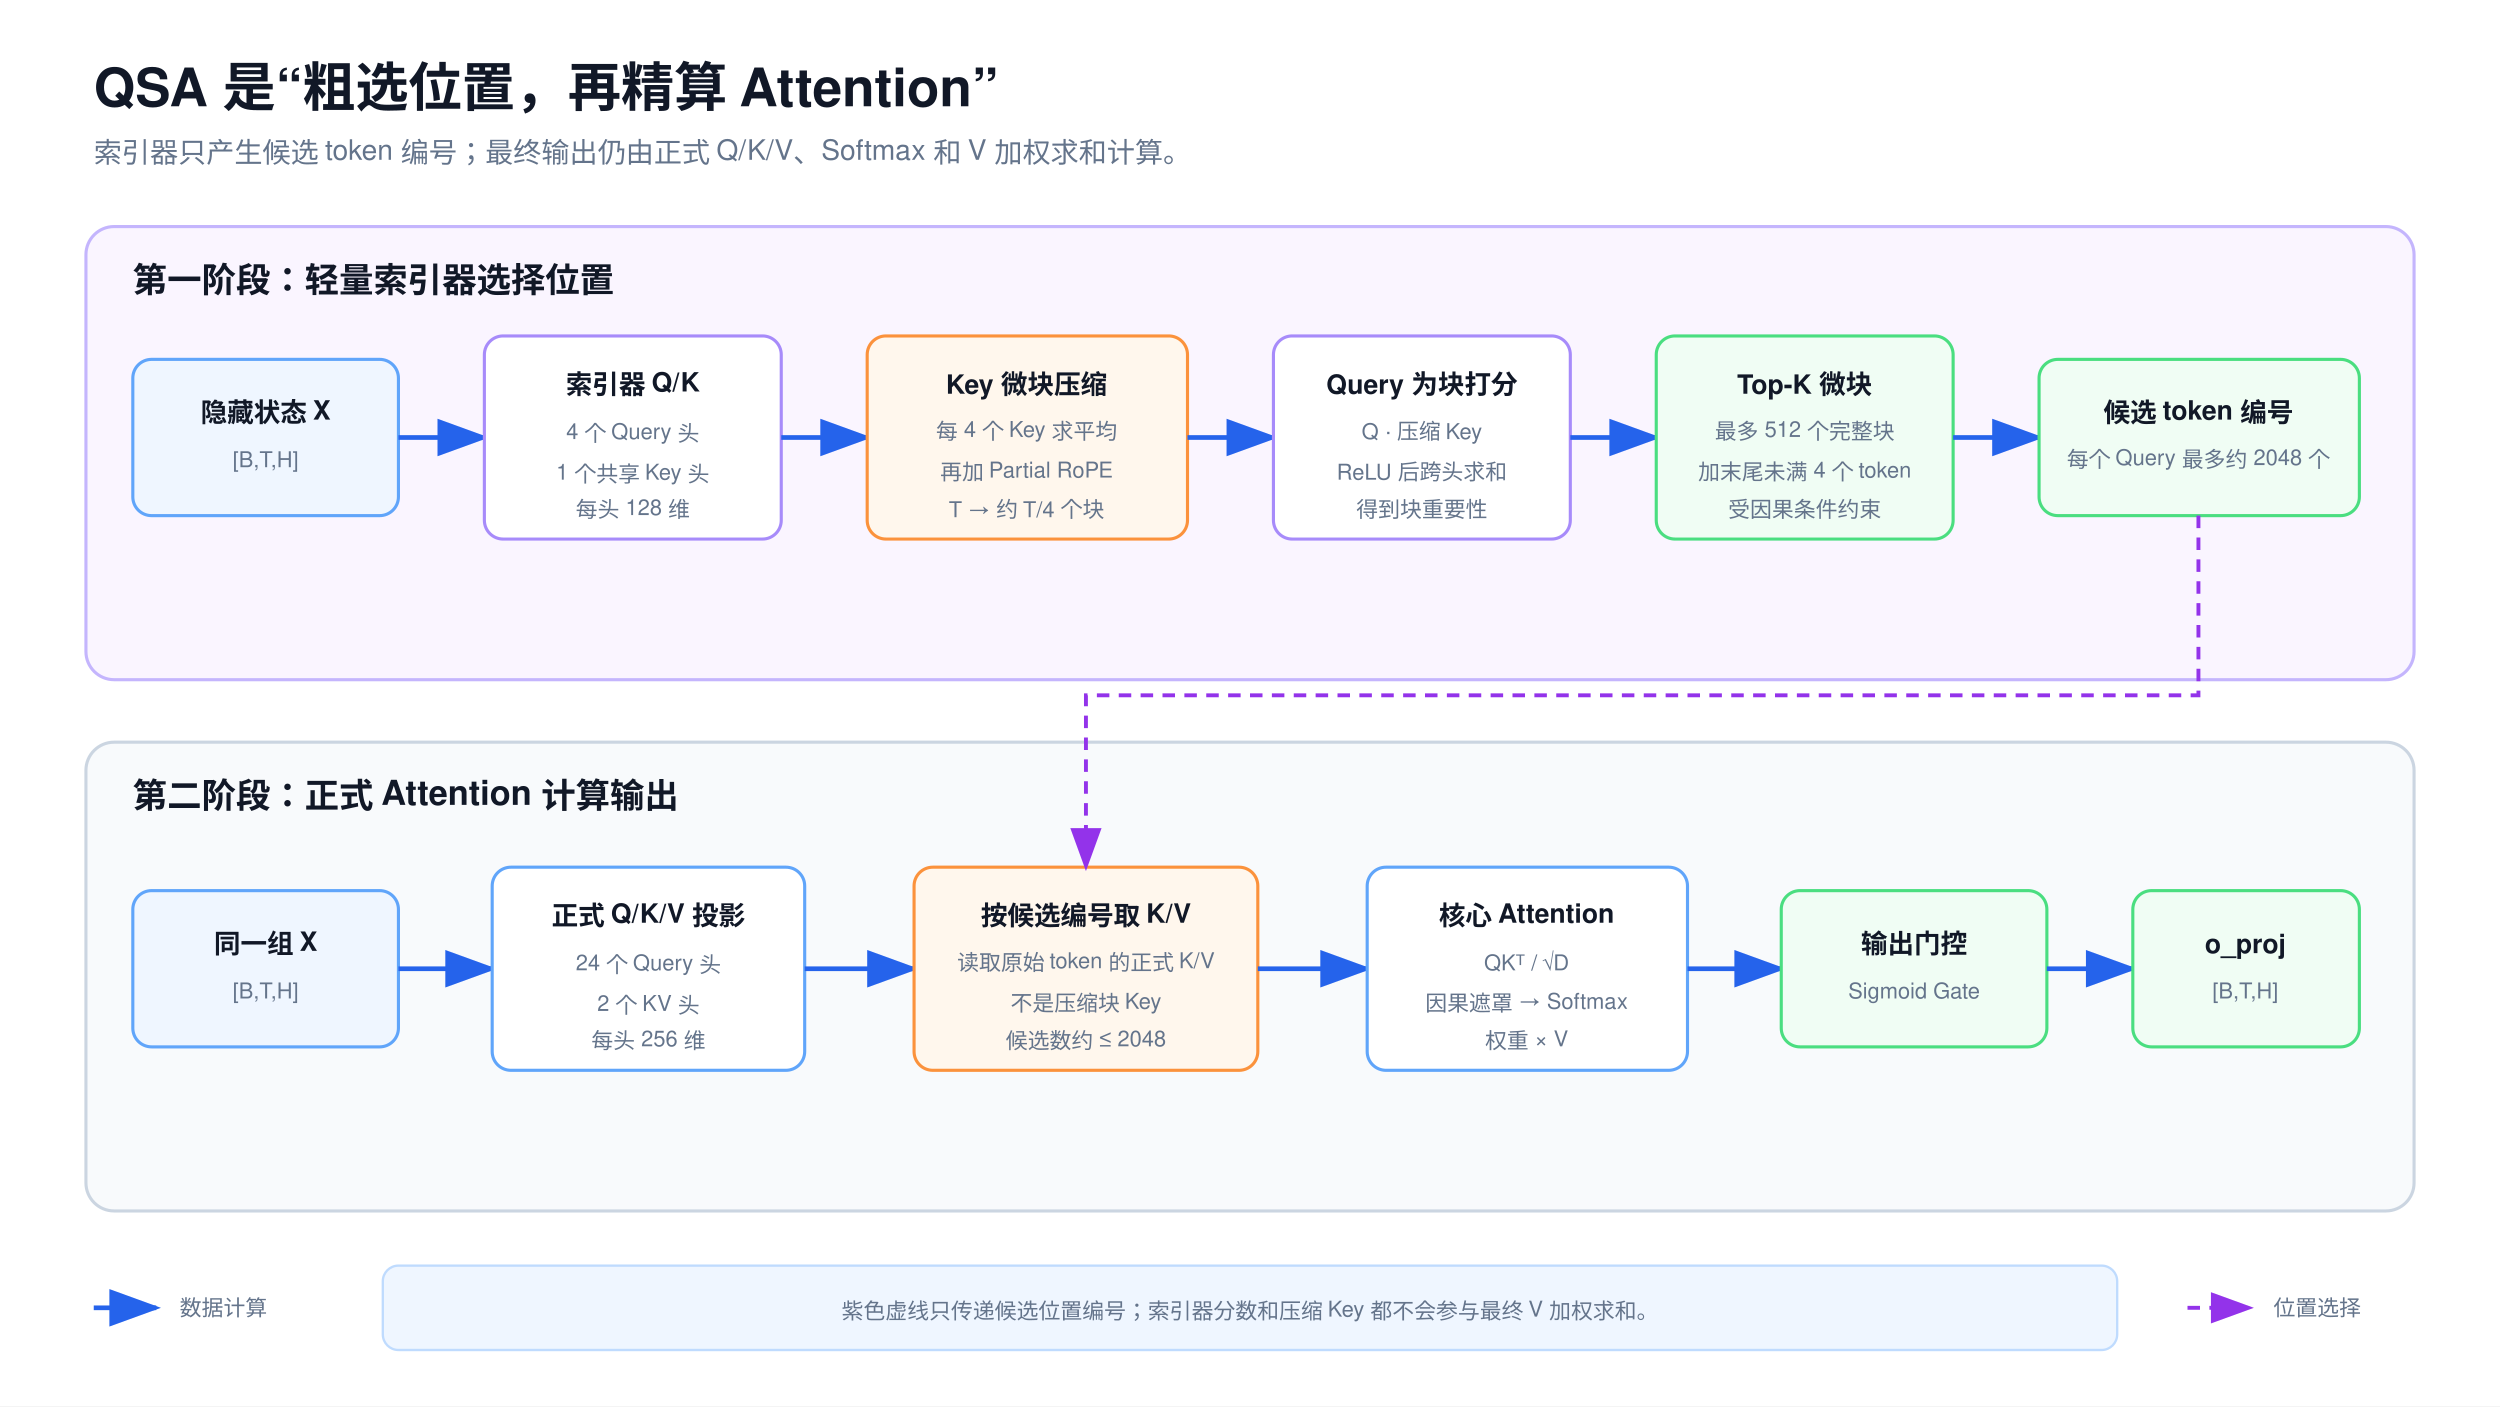
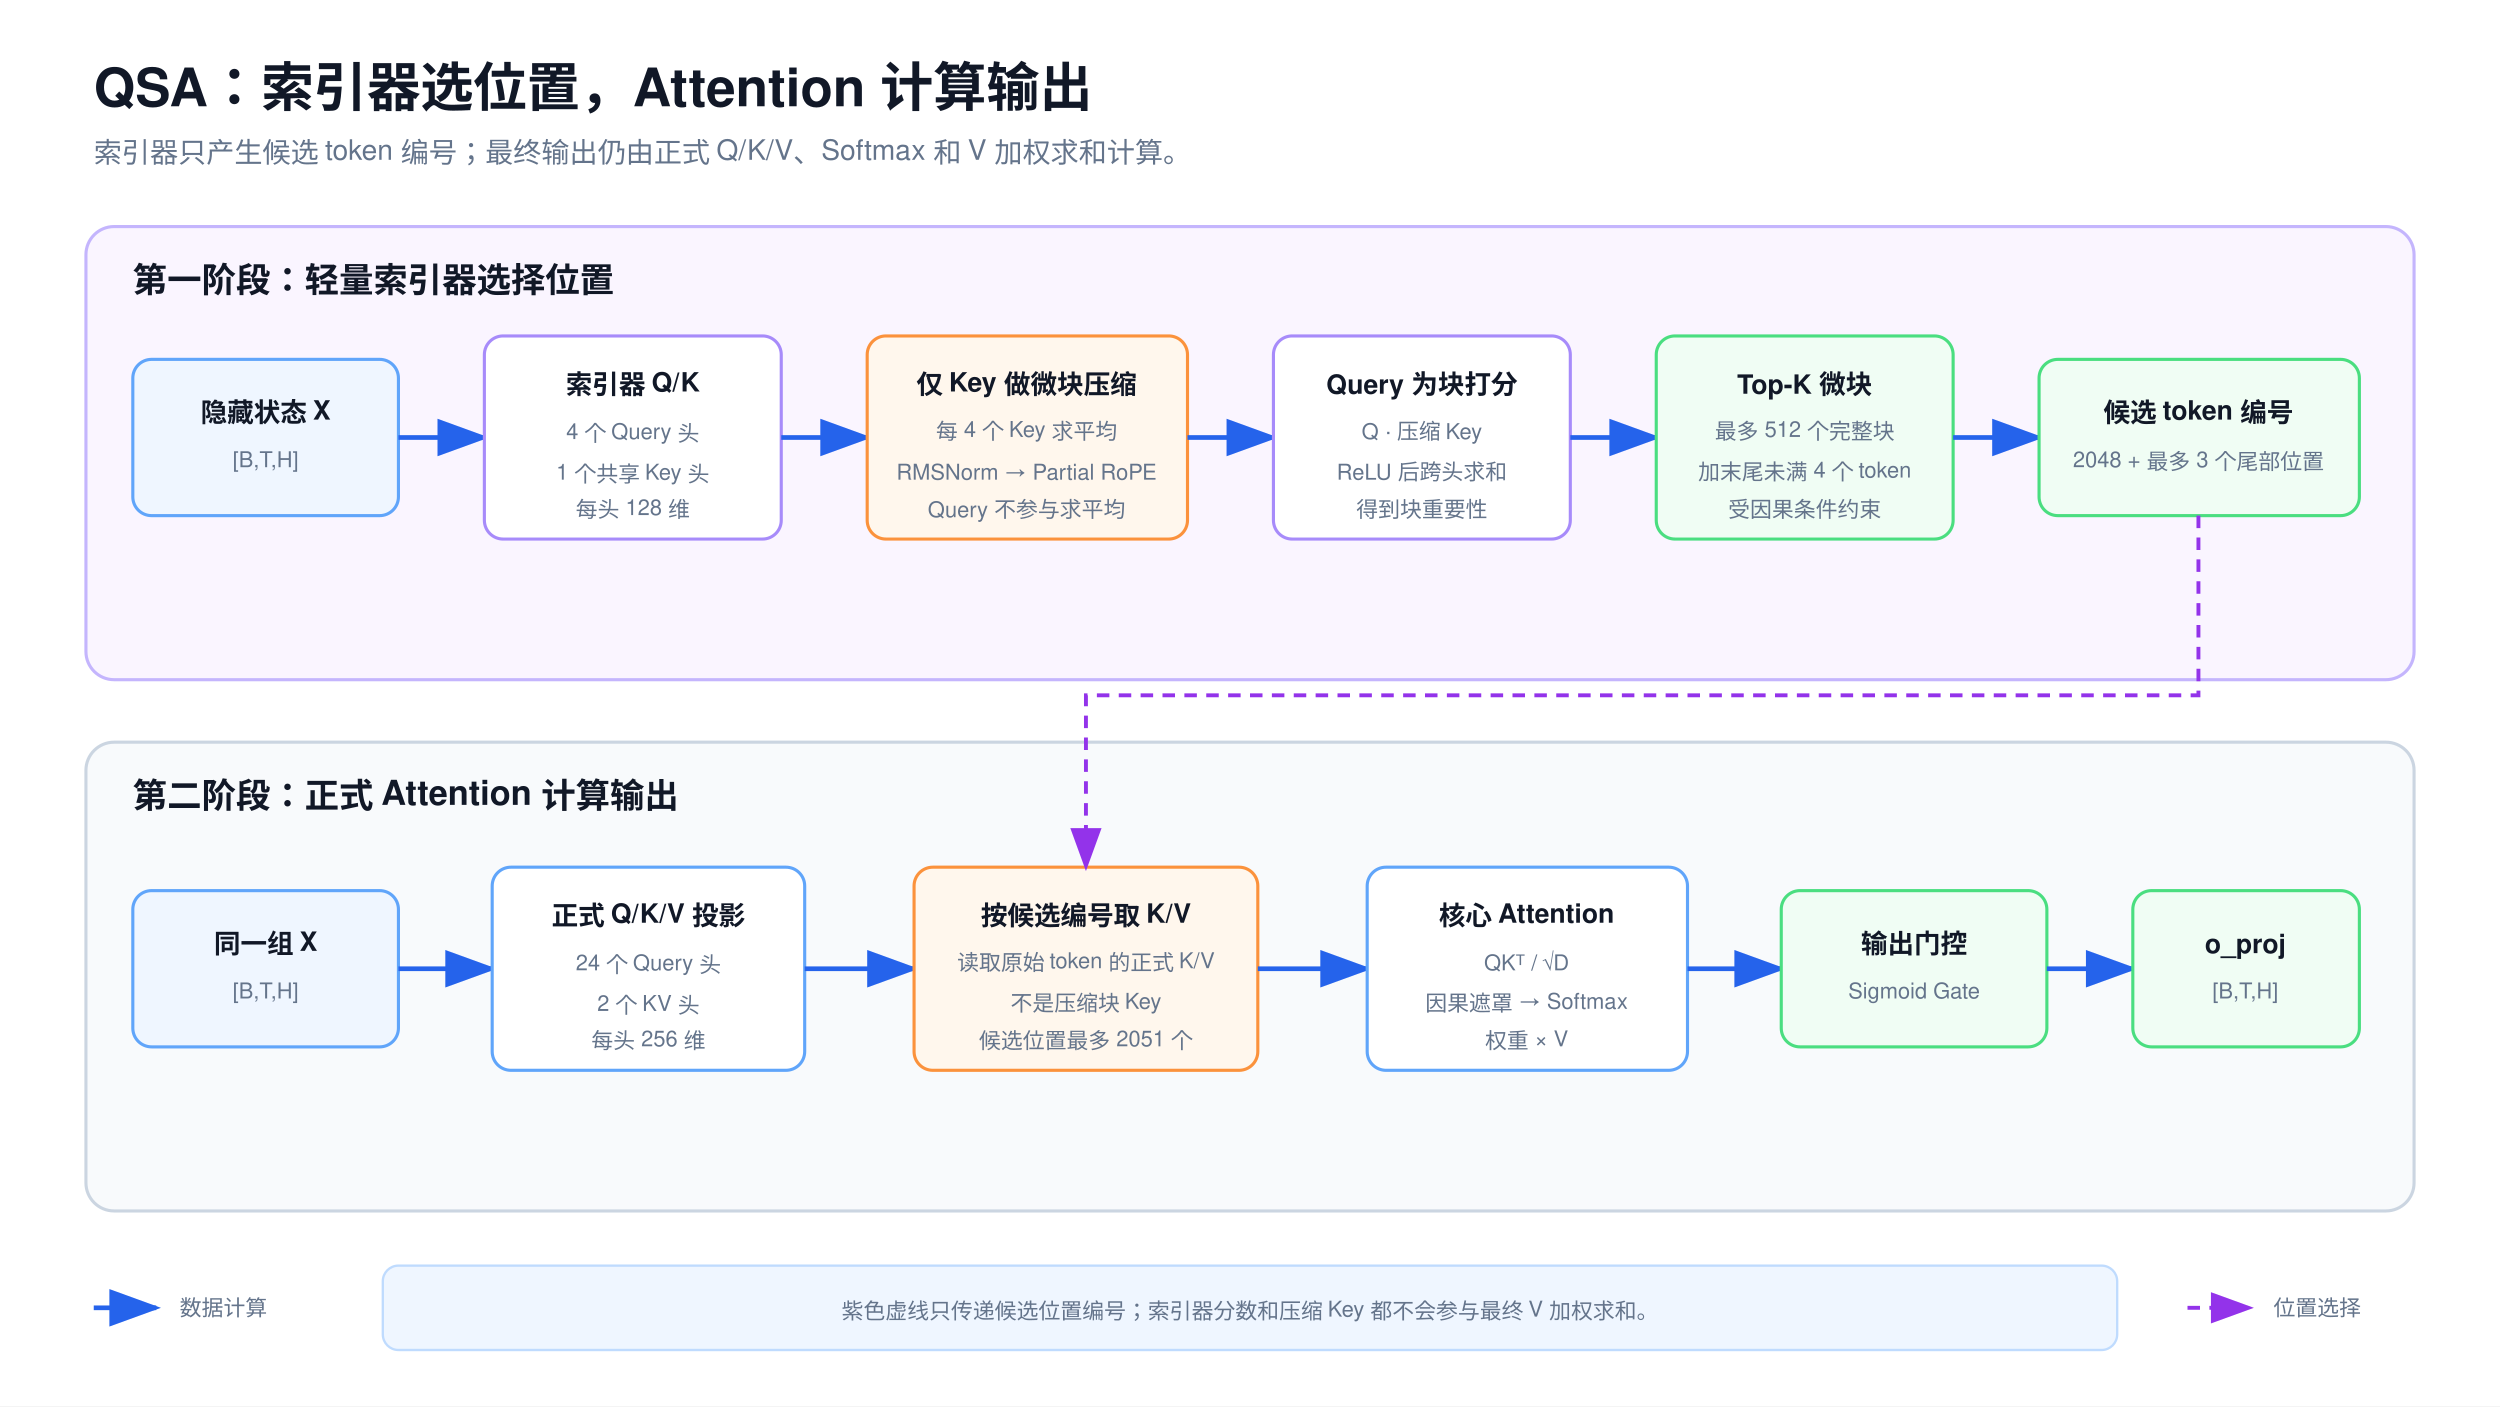
<svg xmlns="http://www.w3.org/2000/svg" viewBox="0 0 1600 900" width="1600" height="900" role="img" aria-labelledby="title desc">
  <style>
    text { font-family: 'Helvetica Neue', Helvetica, Arial, 'PingFang SC', 'Microsoft YaHei', sans-serif; fill: #111827; }
    .title { font-size: 34px; font-weight: 700; }
    .subtitle { font-size: 18px; fill: #64748b; }
    .lane-title { font-size: 22px; font-weight: 700; }
    .node-title { font-size: 17px; font-weight: 650; }
    .node-sub { font-size: 14px; fill: #64748b; }
    .main { fill: none; stroke: #2563eb; stroke-width: 3; marker-end: url(#arrow-blue); }
    .control { fill: none; stroke: #9333ea; stroke-width: 2.5; stroke-dasharray: 8 6; marker-end: url(#arrow-purple); }
  </style>
  <defs>
    <marker id="arrow-blue" markerWidth="11" markerHeight="8" refX="10" refY="4" orient="auto">
      <polygon points="0 0, 11 4, 0 8" fill="#2563eb" />
    </marker>
    <marker id="arrow-purple" markerWidth="11" markerHeight="8" refX="10" refY="4" orient="auto">
      <polygon points="0 0, 11 4, 0 8" fill="#9333ea" />
    </marker>
  </defs>
  <rect width="1600" height="900" fill="#ffffff" />
-   <text x="60" y="68" class="title">QSA 是“粗选位置，再精算 Attention”</text>
+   <text x="60" y="68" class="title">QSA：索引器选位置，Attention 计算输出</text>
  <text x="60" y="104" class="subtitle">索引器只产生候选 token 编号；最终输出仍由正式 Q/K/V、Softmax 和 V 加权求和计算。</text>
  <rect x="55" y="145" width="1490" height="290" rx="18" fill="#faf5ff" stroke="#c4b5fd" stroke-width="2" />
  <text x="85" y="187" class="lane-title">第一阶段：轻量索引器选择位置</text>
  <rect x="85" y="230" width="170" height="100" rx="12" fill="#eff6ff" stroke="#60a5fa" stroke-width="2" />
  <text x="170" y="270" text-anchor="middle" class="node-title">隐藏状态 X</text>
  <text x="170" y="299" text-anchor="middle" class="node-sub">[B,T,H]</text>
  <path d="M255 280 H310" class="main" />
  <rect x="310" y="215" width="190" height="130" rx="12" fill="#ffffff" stroke="#a78bfa" stroke-width="2" />
  <text x="405" y="252" text-anchor="middle" class="node-title">索引器 Q/K</text>
  <text x="405" y="281" text-anchor="middle" class="node-sub">4 个 Query 头</text>
  <text x="405" y="307" text-anchor="middle" class="node-sub">1 个共享 Key 头</text>
  <text x="405" y="331" text-anchor="middle" class="node-sub">每头 128 维</text>
  <path d="M500 280 H555" class="main" />
  <rect x="555" y="215" width="205" height="130" rx="12" fill="#fff7ed" stroke="#fb923c" stroke-width="2" />
-   <text x="657" y="252" text-anchor="middle" class="node-title">Key 微块压缩</text>
+   <text x="657" y="252" text-anchor="middle" class="node-title">仅 Key 做微块压缩</text>
  <text x="657" y="281" text-anchor="middle" class="node-sub">每 4 个 Key 求平均</text>
-   <text x="657" y="307" text-anchor="middle" class="node-sub">再加 Partial RoPE</text>
-   <text x="657" y="331" text-anchor="middle" class="node-sub">T → 约 T/4 个块</text>
+   <text x="657" y="307" text-anchor="middle" class="node-sub">RMSNorm → Partial RoPE</text>
+   <text x="657" y="331" text-anchor="middle" class="node-sub">Query 不参与求平均</text>
  <path d="M760 280 H815" class="main" />
  <rect x="815" y="215" width="190" height="130" rx="12" fill="#ffffff" stroke="#a78bfa" stroke-width="2" />
  <text x="910" y="252" text-anchor="middle" class="node-title">Query 为块打分</text>
  <text x="910" y="281" text-anchor="middle" class="node-sub">Q · 压缩 Key</text>
  <text x="910" y="307" text-anchor="middle" class="node-sub">ReLU 后跨头求和</text>
  <text x="910" y="331" text-anchor="middle" class="node-sub">得到块重要性</text>
  <path d="M1005 280 H1060" class="main" />
  <rect x="1060" y="215" width="190" height="130" rx="12" fill="#f0fdf4" stroke="#4ade80" stroke-width="2" />
  <text x="1155" y="252" text-anchor="middle" class="node-title">Top-K 微块</text>
  <text x="1155" y="281" text-anchor="middle" class="node-sub">最多 512 个完整块</text>
  <text x="1155" y="307" text-anchor="middle" class="node-sub">加末尾未满 4 个 token</text>
  <text x="1155" y="331" text-anchor="middle" class="node-sub">受因果条件约束</text>
  <path d="M1250 280 H1305" class="main" />
  <rect x="1305" y="230" width="205" height="100" rx="12" fill="#f0fdf4" stroke="#4ade80" stroke-width="2" />
  <text x="1407" y="270" text-anchor="middle" class="node-title">候选 token 编号</text>
-   <text x="1407" y="299" text-anchor="middle" class="node-sub">每个 Query 最多约 2048 个</text>
+   <text x="1407" y="299" text-anchor="middle" class="node-sub">2048 + 最多 3 个尾部位置</text>
  <rect x="55" y="475" width="1490" height="300" rx="18" fill="#f8fafc" stroke="#cbd5e1" stroke-width="2" />
  <text x="85" y="517" class="lane-title">第二阶段：正式 Attention 计算输出</text>
  <rect x="85" y="570" width="170" height="100" rx="12" fill="#eff6ff" stroke="#60a5fa" stroke-width="2" />
  <text x="170" y="610" text-anchor="middle" class="node-title">同一组 X</text>
  <text x="170" y="639" text-anchor="middle" class="node-sub">[B,T,H]</text>
  <path d="M255 620 H315" class="main" />
  <rect x="315" y="555" width="200" height="130" rx="12" fill="#ffffff" stroke="#60a5fa" stroke-width="2" />
  <text x="415" y="592" text-anchor="middle" class="node-title">正式 Q/K/V 投影</text>
  <text x="415" y="621" text-anchor="middle" class="node-sub">24 个 Query 头</text>
  <text x="415" y="647" text-anchor="middle" class="node-sub">2 个 KV 头</text>
  <text x="415" y="671" text-anchor="middle" class="node-sub">每头 256 维</text>
  <path d="M515 620 H585" class="main" />
  <rect x="585" y="555" width="220" height="130" rx="12" fill="#fff7ed" stroke="#fb923c" stroke-width="2" />
  <text x="695" y="592" text-anchor="middle" class="node-title">按候选编号取 K/V</text>
  <text x="695" y="621" text-anchor="middle" class="node-sub">读取原始 token 的正式 K/V</text>
  <text x="695" y="647" text-anchor="middle" class="node-sub">不是压缩块 Key</text>
-   <text x="695" y="671" text-anchor="middle" class="node-sub">候选数约 ≤ 2048</text>
+   <text x="695" y="671" text-anchor="middle" class="node-sub">候选位置最多 2051 个</text>
  <path d="M1407 330 V445 H695 V555" class="control" />
  <path d="M805 620 H875" class="main" />
  <rect x="875" y="555" width="205" height="130" rx="12" fill="#ffffff" stroke="#60a5fa" stroke-width="2" />
  <text x="977" y="592" text-anchor="middle" class="node-title">核心 Attention</text>
  <text x="977" y="621" text-anchor="middle" class="node-sub">QKᵀ / √D</text>
  <text x="977" y="647" text-anchor="middle" class="node-sub">因果遮罩 → Softmax</text>
  <text x="977" y="671" text-anchor="middle" class="node-sub">权重 × V</text>
  <path d="M1080 620 H1140" class="main" />
  <rect x="1140" y="570" width="170" height="100" rx="12" fill="#f0fdf4" stroke="#4ade80" stroke-width="2" />
  <text x="1225" y="610" text-anchor="middle" class="node-title">输出门控</text>
  <text x="1225" y="639" text-anchor="middle" class="node-sub">Sigmoid Gate</text>
  <path d="M1310 620 H1365" class="main" />
  <rect x="1365" y="570" width="145" height="100" rx="12" fill="#f0fdf4" stroke="#4ade80" stroke-width="2" />
  <text x="1437" y="610" text-anchor="middle" class="node-title">o_proj</text>
  <text x="1437" y="639" text-anchor="middle" class="node-sub">[B,T,H]</text>
  <rect x="245" y="810" width="1110" height="54" rx="10" fill="#eff6ff" stroke="#bfdbfe" stroke-width="1.5" />
  <text x="800" y="844" text-anchor="middle" class="node-sub">紫色虚线只传递候选位置编号；索引器分数和压缩 Key 都不会参与最终 V 加权求和。</text>
  <line x1="60" y1="837" x2="100" y2="837" stroke="#2563eb" stroke-width="3" marker-end="url(#arrow-blue)" />
  <text x="115" y="842" class="node-sub">数据计算</text>
  <line x1="1400" y1="837" x2="1440" y2="837" stroke="#9333ea" stroke-width="2.5" stroke-dasharray="8 6" marker-end="url(#arrow-purple)" />
  <text x="1455" y="842" class="node-sub">位置选择</text>
</svg>
